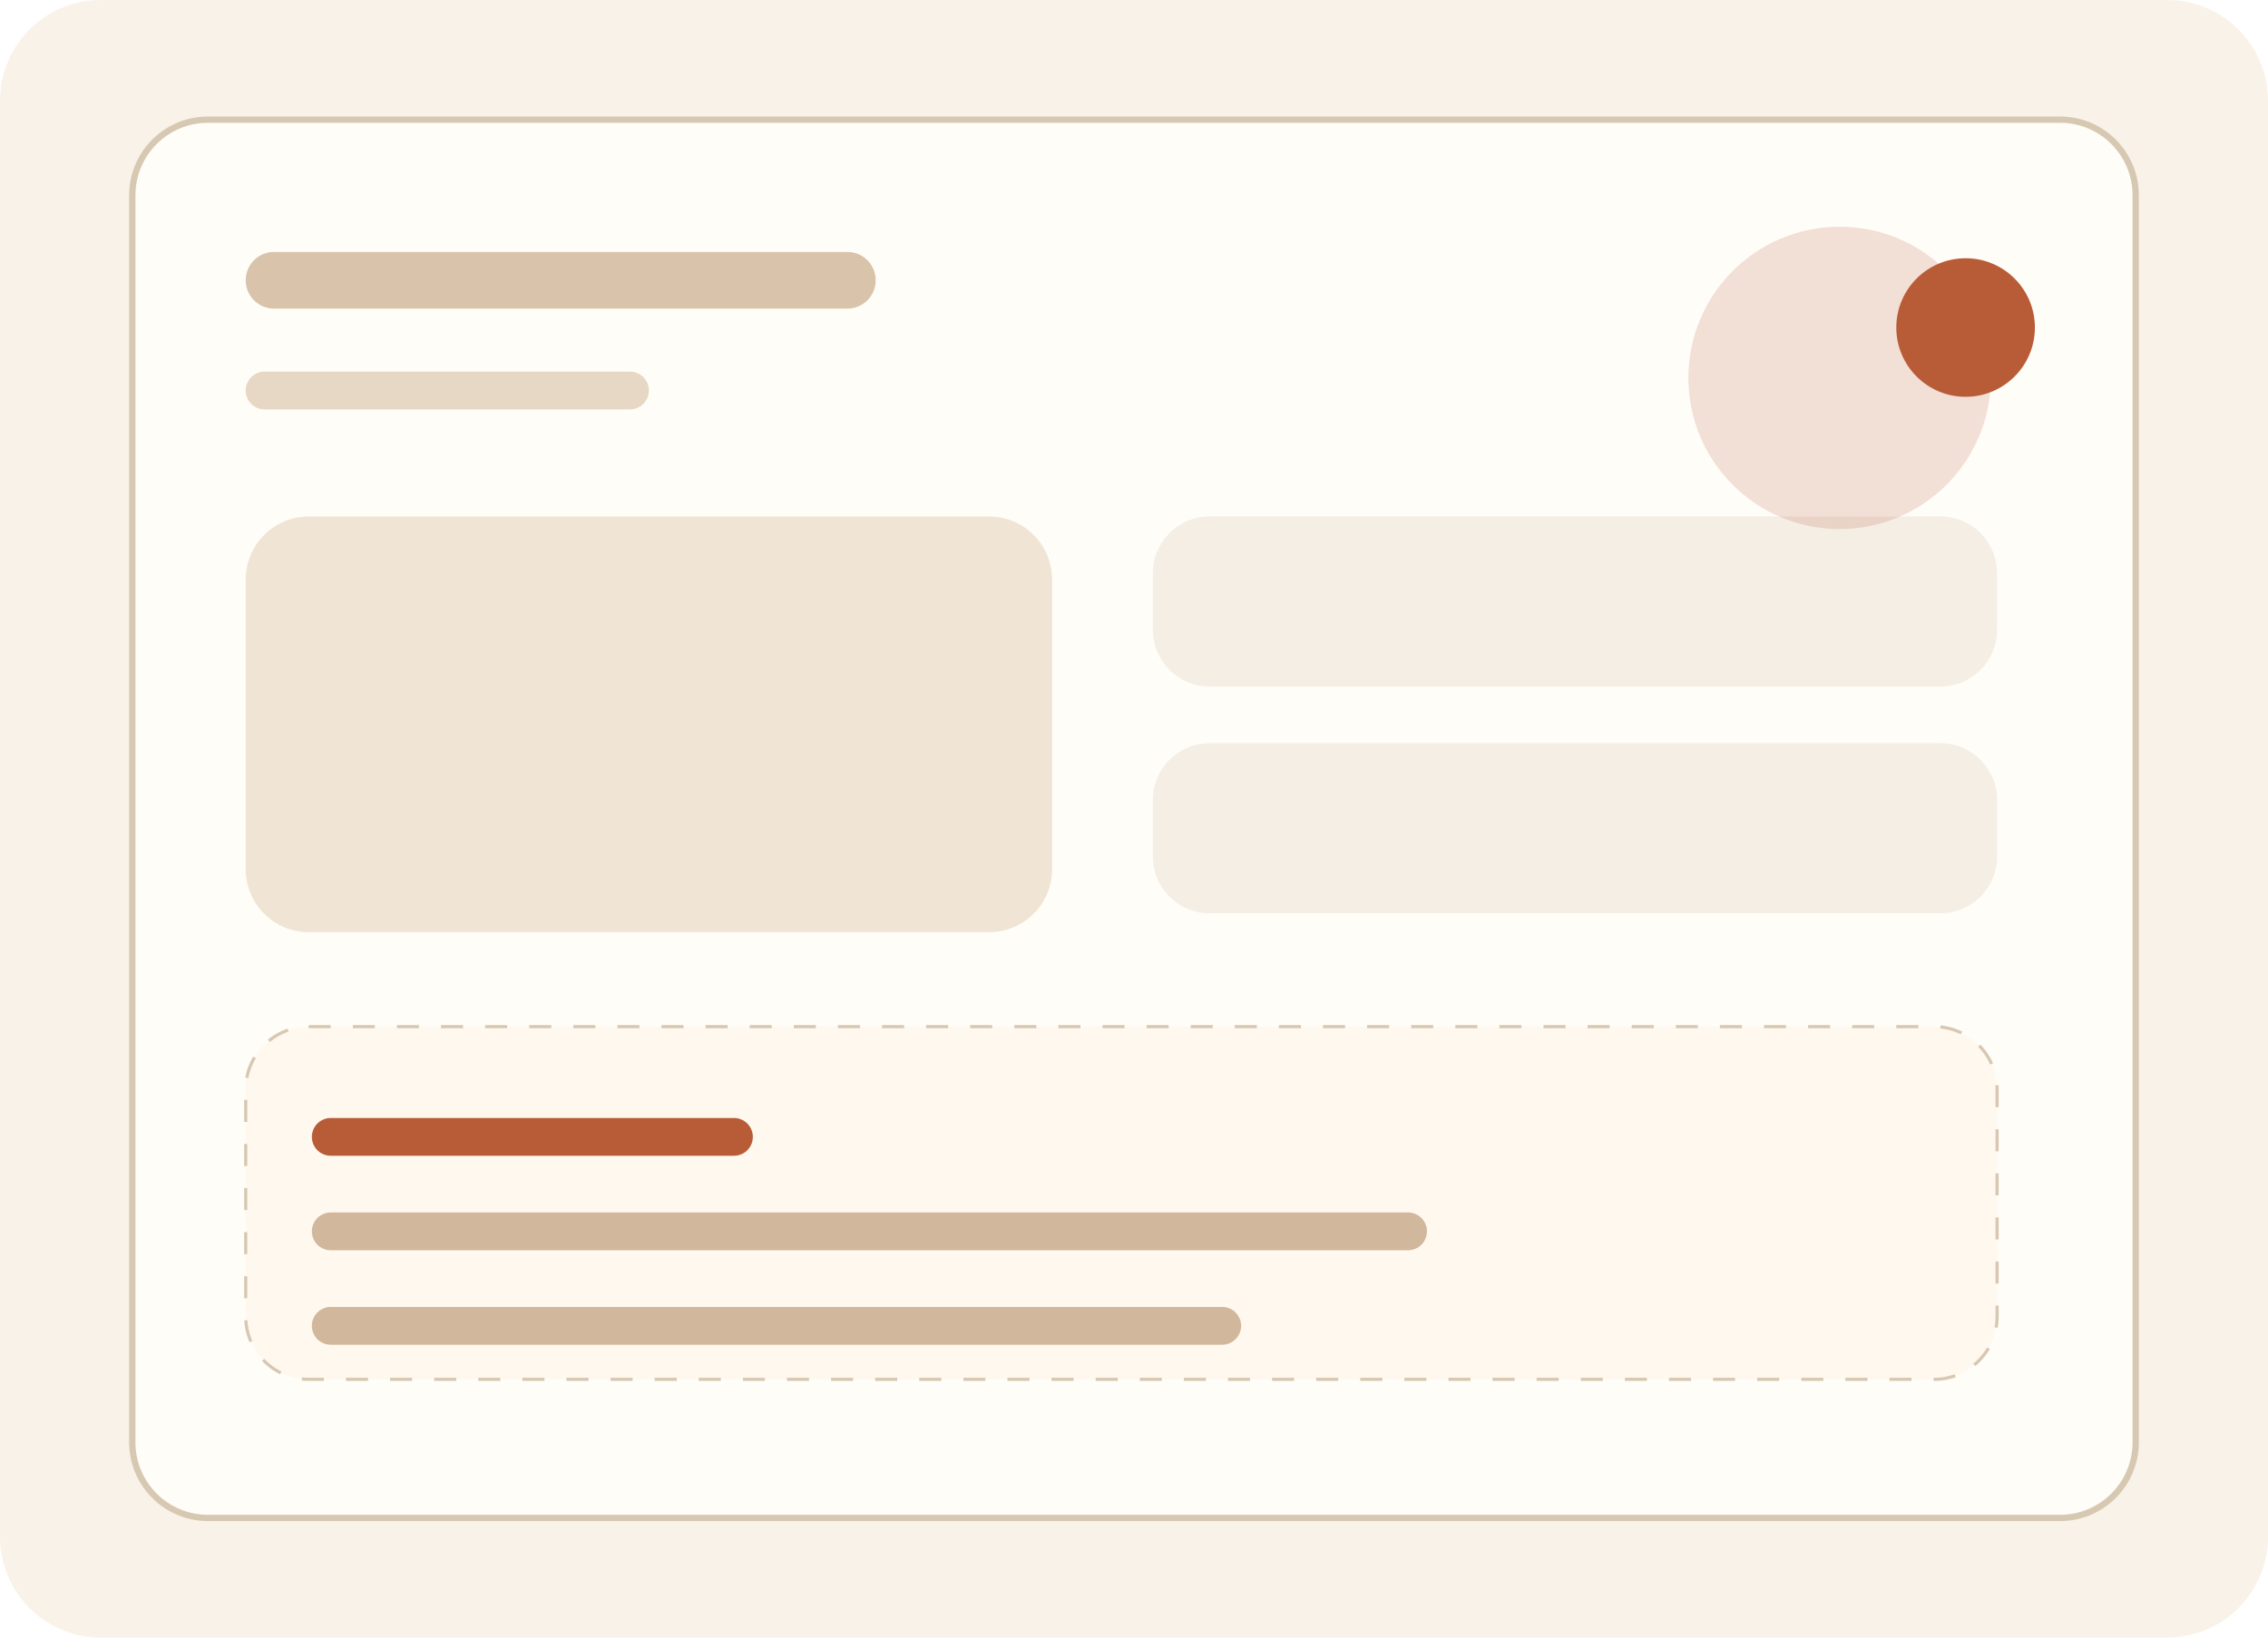
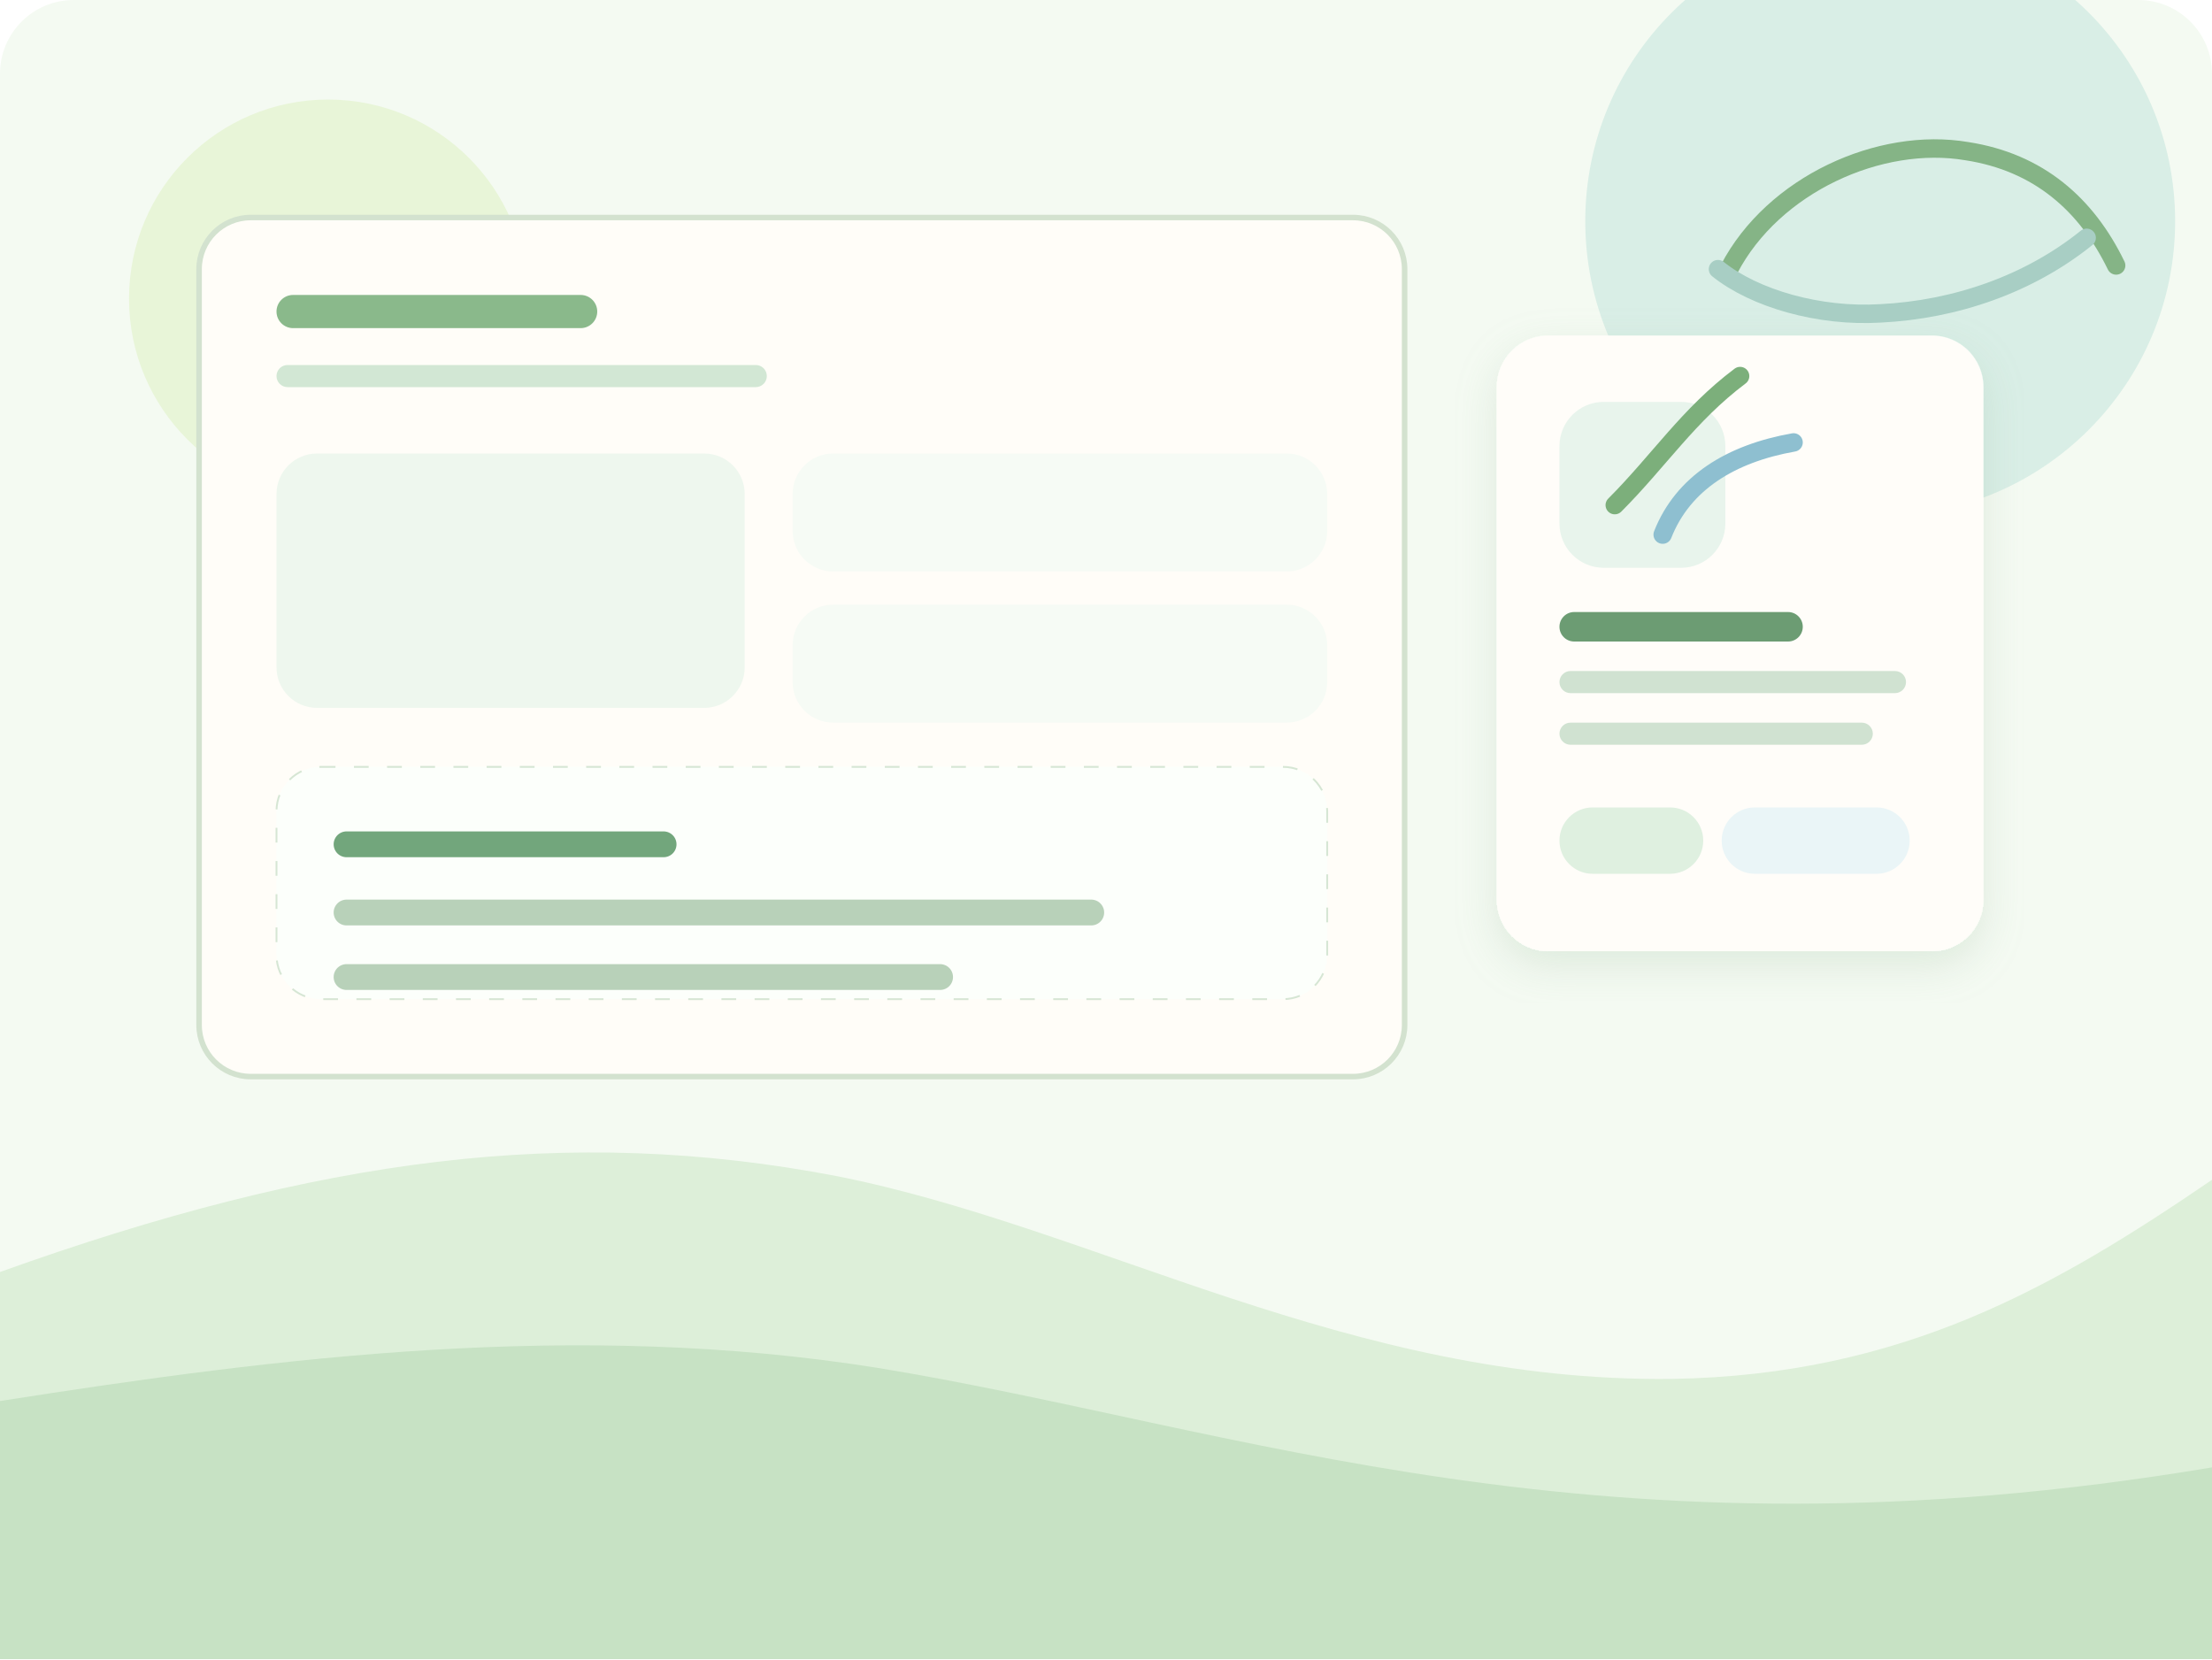
- <svg xmlns="http://www.w3.org/2000/svg" width="720" height="520" viewBox="0 0 720 520" fill="none">
-   <rect width="720" height="520" rx="32" fill="#F9F2E8" />
-   <rect x="42" y="38" width="636" height="444" rx="24" fill="#FFFDF8" stroke="#D7C8B2" stroke-width="2" />
-   <rect x="78" y="80" width="200" height="18" rx="9" fill="#D9C3AA" />
-   <rect x="78" y="118" width="128" height="12" rx="6" fill="#E6D8C4" />
-   <rect x="78" y="164" width="256" height="132" rx="20" fill="#F0E5D4" />
-   <rect x="366" y="164" width="268" height="54" rx="18" fill="#F4EEE5" />
-   <rect x="366" y="236" width="268" height="54" rx="18" fill="#F4EEE5" />
-   <rect x="78" y="326" width="556" height="112" rx="20" fill="#FFF8EF" stroke="#D7C8B2" stroke-dasharray="7 7" />
-   <circle cx="584" cy="120" r="48" fill="#B85C38" fill-opacity="0.18" />
-   <circle cx="624" cy="104" r="22" fill="#B85C38" />
-   <path d="M105 361H233" stroke="#B85C38" stroke-width="12" stroke-linecap="round" />
-   <path d="M105 391H447" stroke="#D1B79B" stroke-width="12" stroke-linecap="round" />
-   <path d="M105 421H388" stroke="#D1B79B" stroke-width="12" stroke-linecap="round" />
+ <svg xmlns="http://www.w3.org/2000/svg" width="1200" height="900" viewBox="0 0 1200 900" fill="none">
+   <rect width="1200" height="900" rx="40" fill="#F4FAF2" />
+   <circle cx="1020" cy="120" r="160" fill="#D9EEE6" />
+   <circle cx="178" cy="162" r="108" fill="#E8F5D8" />
+   <path d="M0 690C173 628 308 610 454 638C595 666 732 750 907 748C1032 746 1115 698 1200 640V900H0V690Z" fill="#DDEFD9" />
+   <path d="M0 760C153 736 313 716 476 742C672 774 866 852 1200 796V900H0V760Z" fill="#C7E2C4" />
+   <rect x="108" y="118" width="654" height="466" rx="28" fill="#FFFDF8" stroke="#D3E2CF" stroke-width="3" />
+   <rect x="150" y="160" width="174" height="18" rx="9" fill="#8AB98B" />
+   <rect x="150" y="198" width="266" height="12" rx="6" fill="#D2E7D4" />
+   <rect x="150" y="246" width="254" height="138" rx="22" fill="#EEF7EE" />
+   <rect x="430" y="246" width="290" height="64" rx="22" fill="#F6FBF5" />
+   <rect x="430" y="328" width="290" height="64" rx="22" fill="#F6FBF5" />
+   <rect x="150" y="416" width="570" height="126" rx="24" fill="#FCFFFB" stroke="#D6E6D4" stroke-dasharray="8 10" />
+   <path d="M188 458H360" stroke="#72A67C" stroke-width="14" stroke-linecap="round" />
+   <path d="M188 495H592" stroke="#B8D1B9" stroke-width="14" stroke-linecap="round" />
+   <path d="M188 530H510" stroke="#B8D1B9" stroke-width="14" stroke-linecap="round" />
+   <g filter="url(#shadowCard)">
+     <rect x="812" y="182" width="264" height="334" rx="28" fill="#FFFDF9" />
+   </g>
+   <rect x="846" y="218" width="90" height="90" rx="24" fill="#E8F4EC" />
+   <path d="M876 274C900 250 916 225 944 204" stroke="#7CAF7B" stroke-width="10" stroke-linecap="round" />
+   <path d="M902 290C913 262 939 246 973 240" stroke="#8EBFD0" stroke-width="10" stroke-linecap="round" />
+   <rect x="846" y="332" width="132" height="16" rx="8" fill="#6C9C73" />
+   <rect x="846" y="364" width="188" height="12" rx="6" fill="#D0E2D1" />
+   <rect x="846" y="392" width="170" height="12" rx="6" fill="#D0E2D1" />
+   <rect x="846" y="438" width="78" height="36" rx="18" fill="#DFF0E0" />
+   <rect x="934" y="438" width="102" height="36" rx="18" fill="#EAF5F7" />
+   <path d="M938 146C962 100 1020 74 1067 82C1106 88 1132 111 1148 144" stroke="#85B486" stroke-width="10" stroke-linecap="round" />
+   <path d="M932 146C952 162 987 172 1020 170C1061 168 1101 154 1132 129" stroke="#A8CEC4" stroke-width="10" stroke-linecap="round" />
+   <defs>
+     <filter id="shadowCard" x="790" y="166" width="308" height="378" filterUnits="userSpaceOnUse" color-interpolation-filters="sRGB">
+       <feFlood flood-opacity="0" result="BackgroundImageFix" />
+       <feColorMatrix in="SourceAlpha" type="matrix" values="0 0 0 0 0 0 0 0 0 0 0 0 0 0 0 0 0 0 127 0" result="hardAlpha" />
+       <feOffset dy="8" />
+       <feGaussianBlur stdDeviation="11" />
+       <feComposite in2="hardAlpha" operator="out" />
+       <feColorMatrix type="matrix" values="0 0 0 0 0.478 0 0 0 0 0.643 0 0 0 0 0.494 0 0 0 0.18 0" />
+       <feBlend mode="normal" in2="BackgroundImageFix" result="effect1_dropShadow_0_1" />
+       <feBlend mode="normal" in="SourceGraphic" in2="effect1_dropShadow_0_1" result="shape" />
+     </filter>
+   </defs>
</svg>
